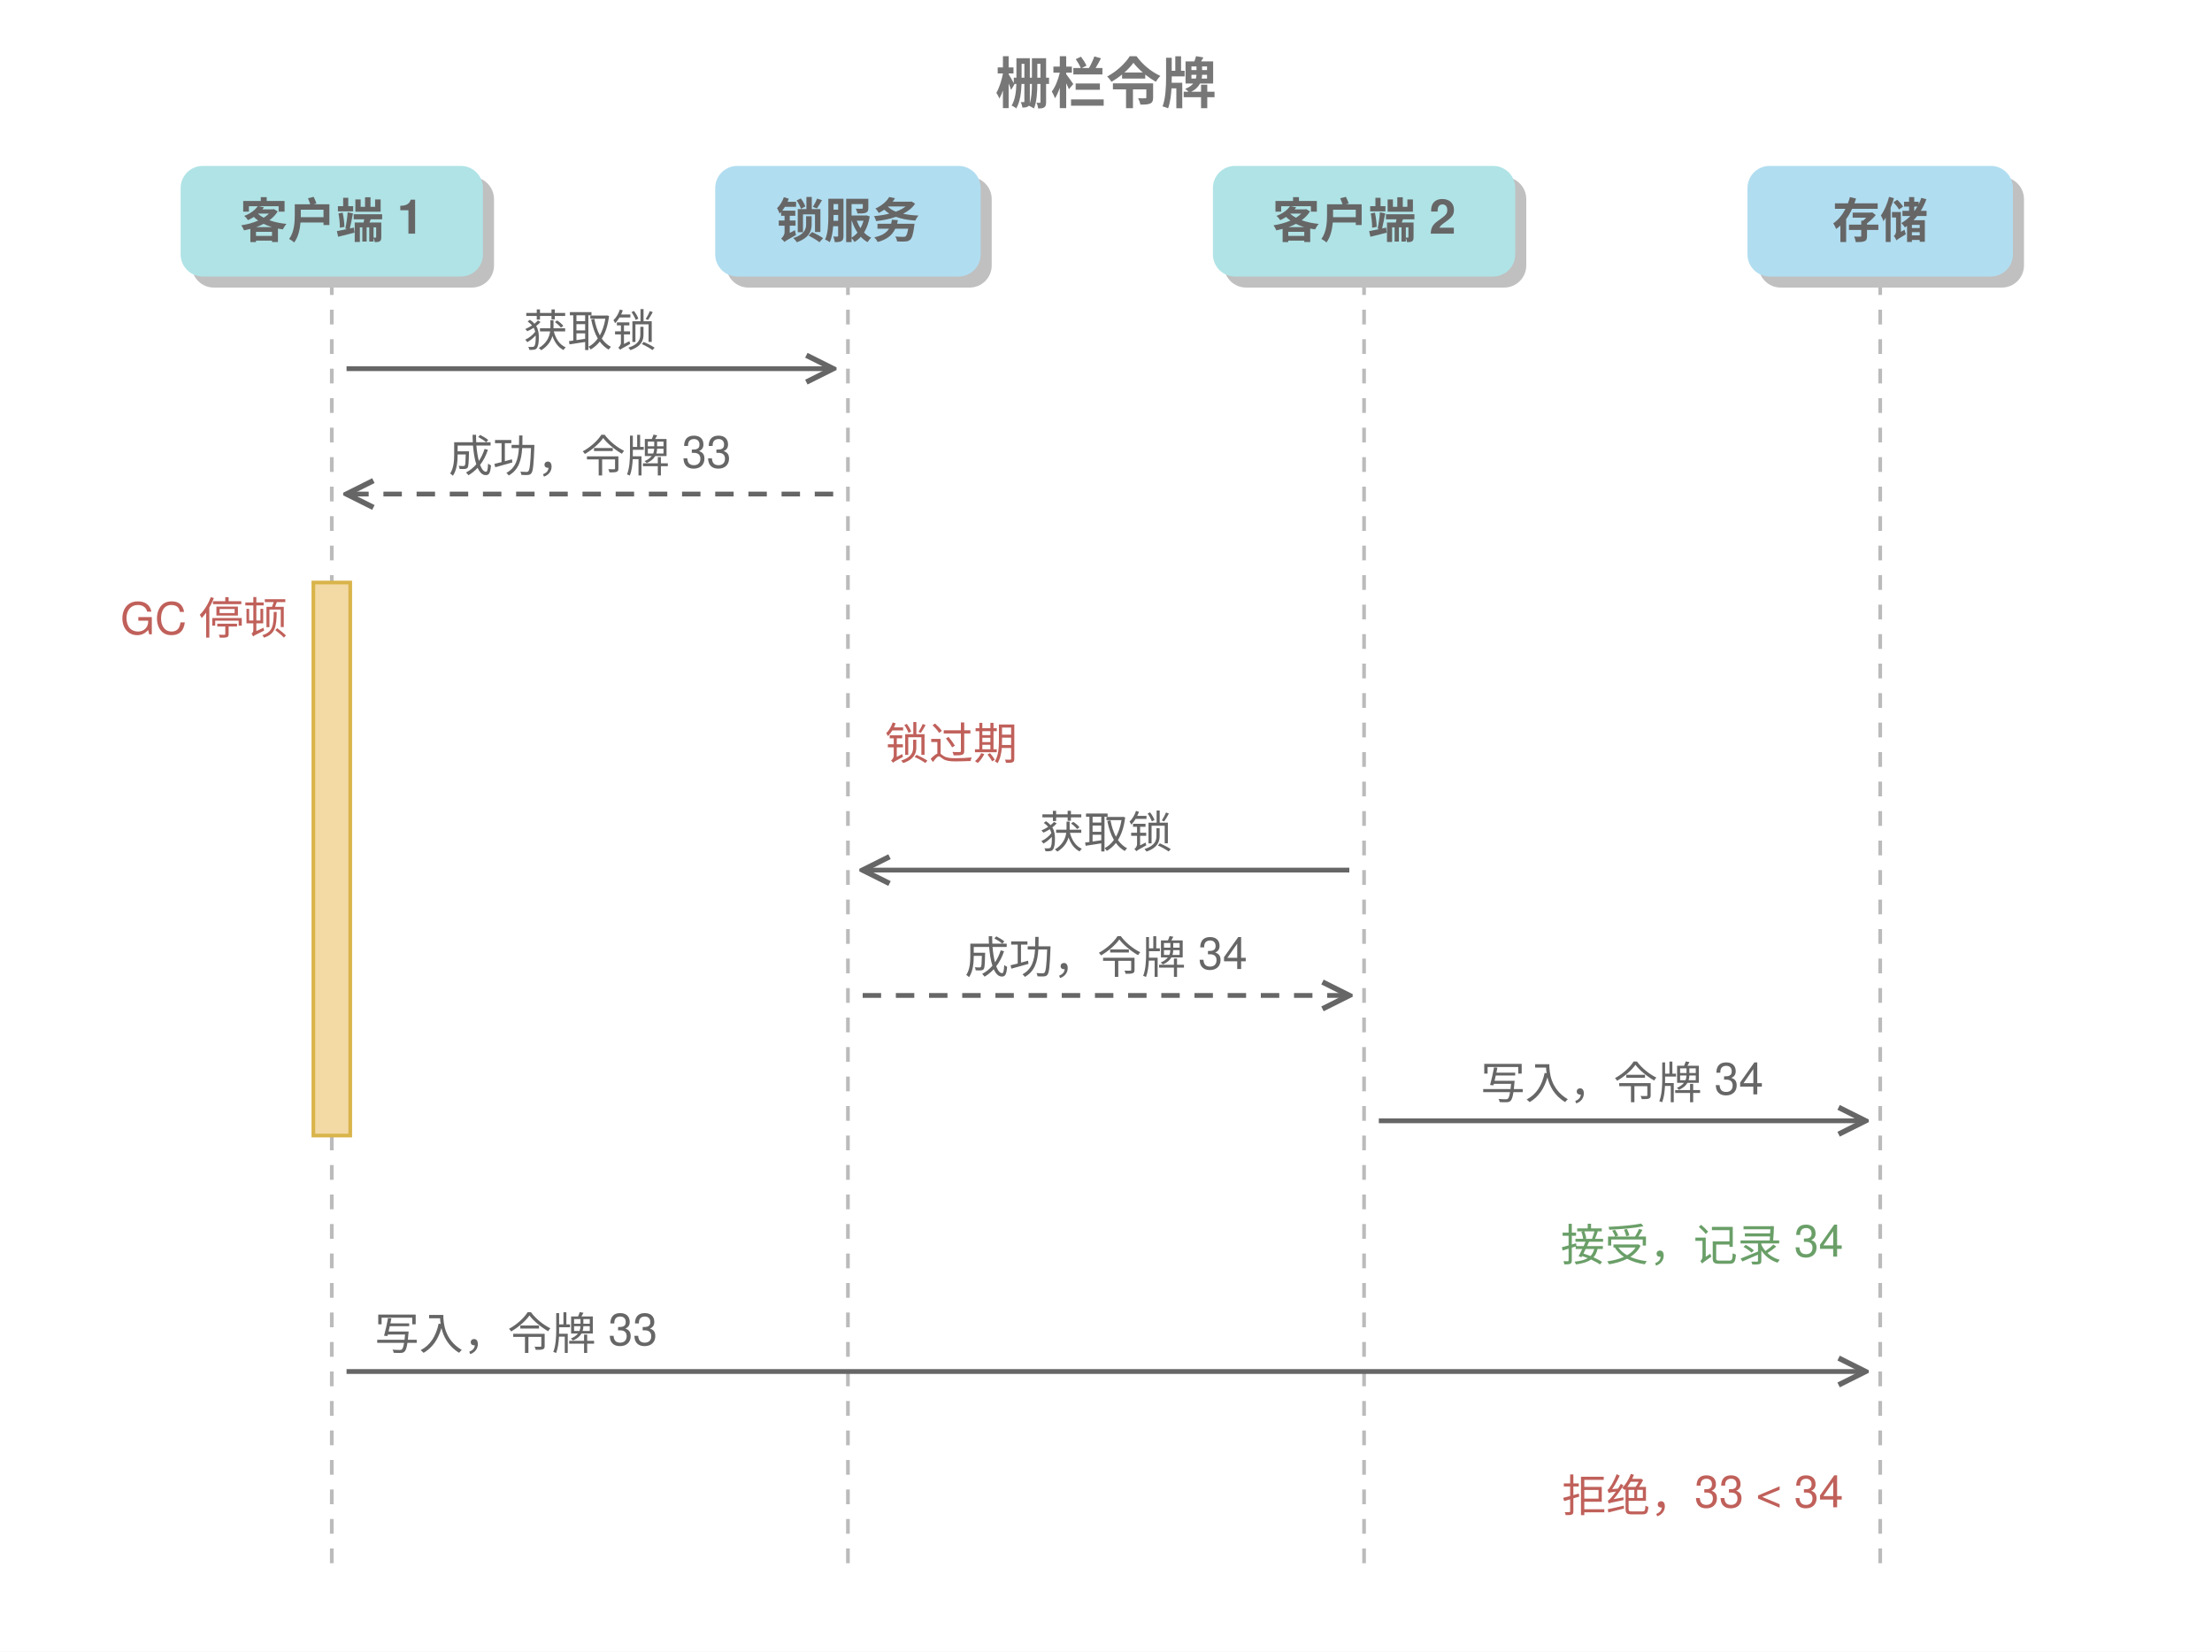
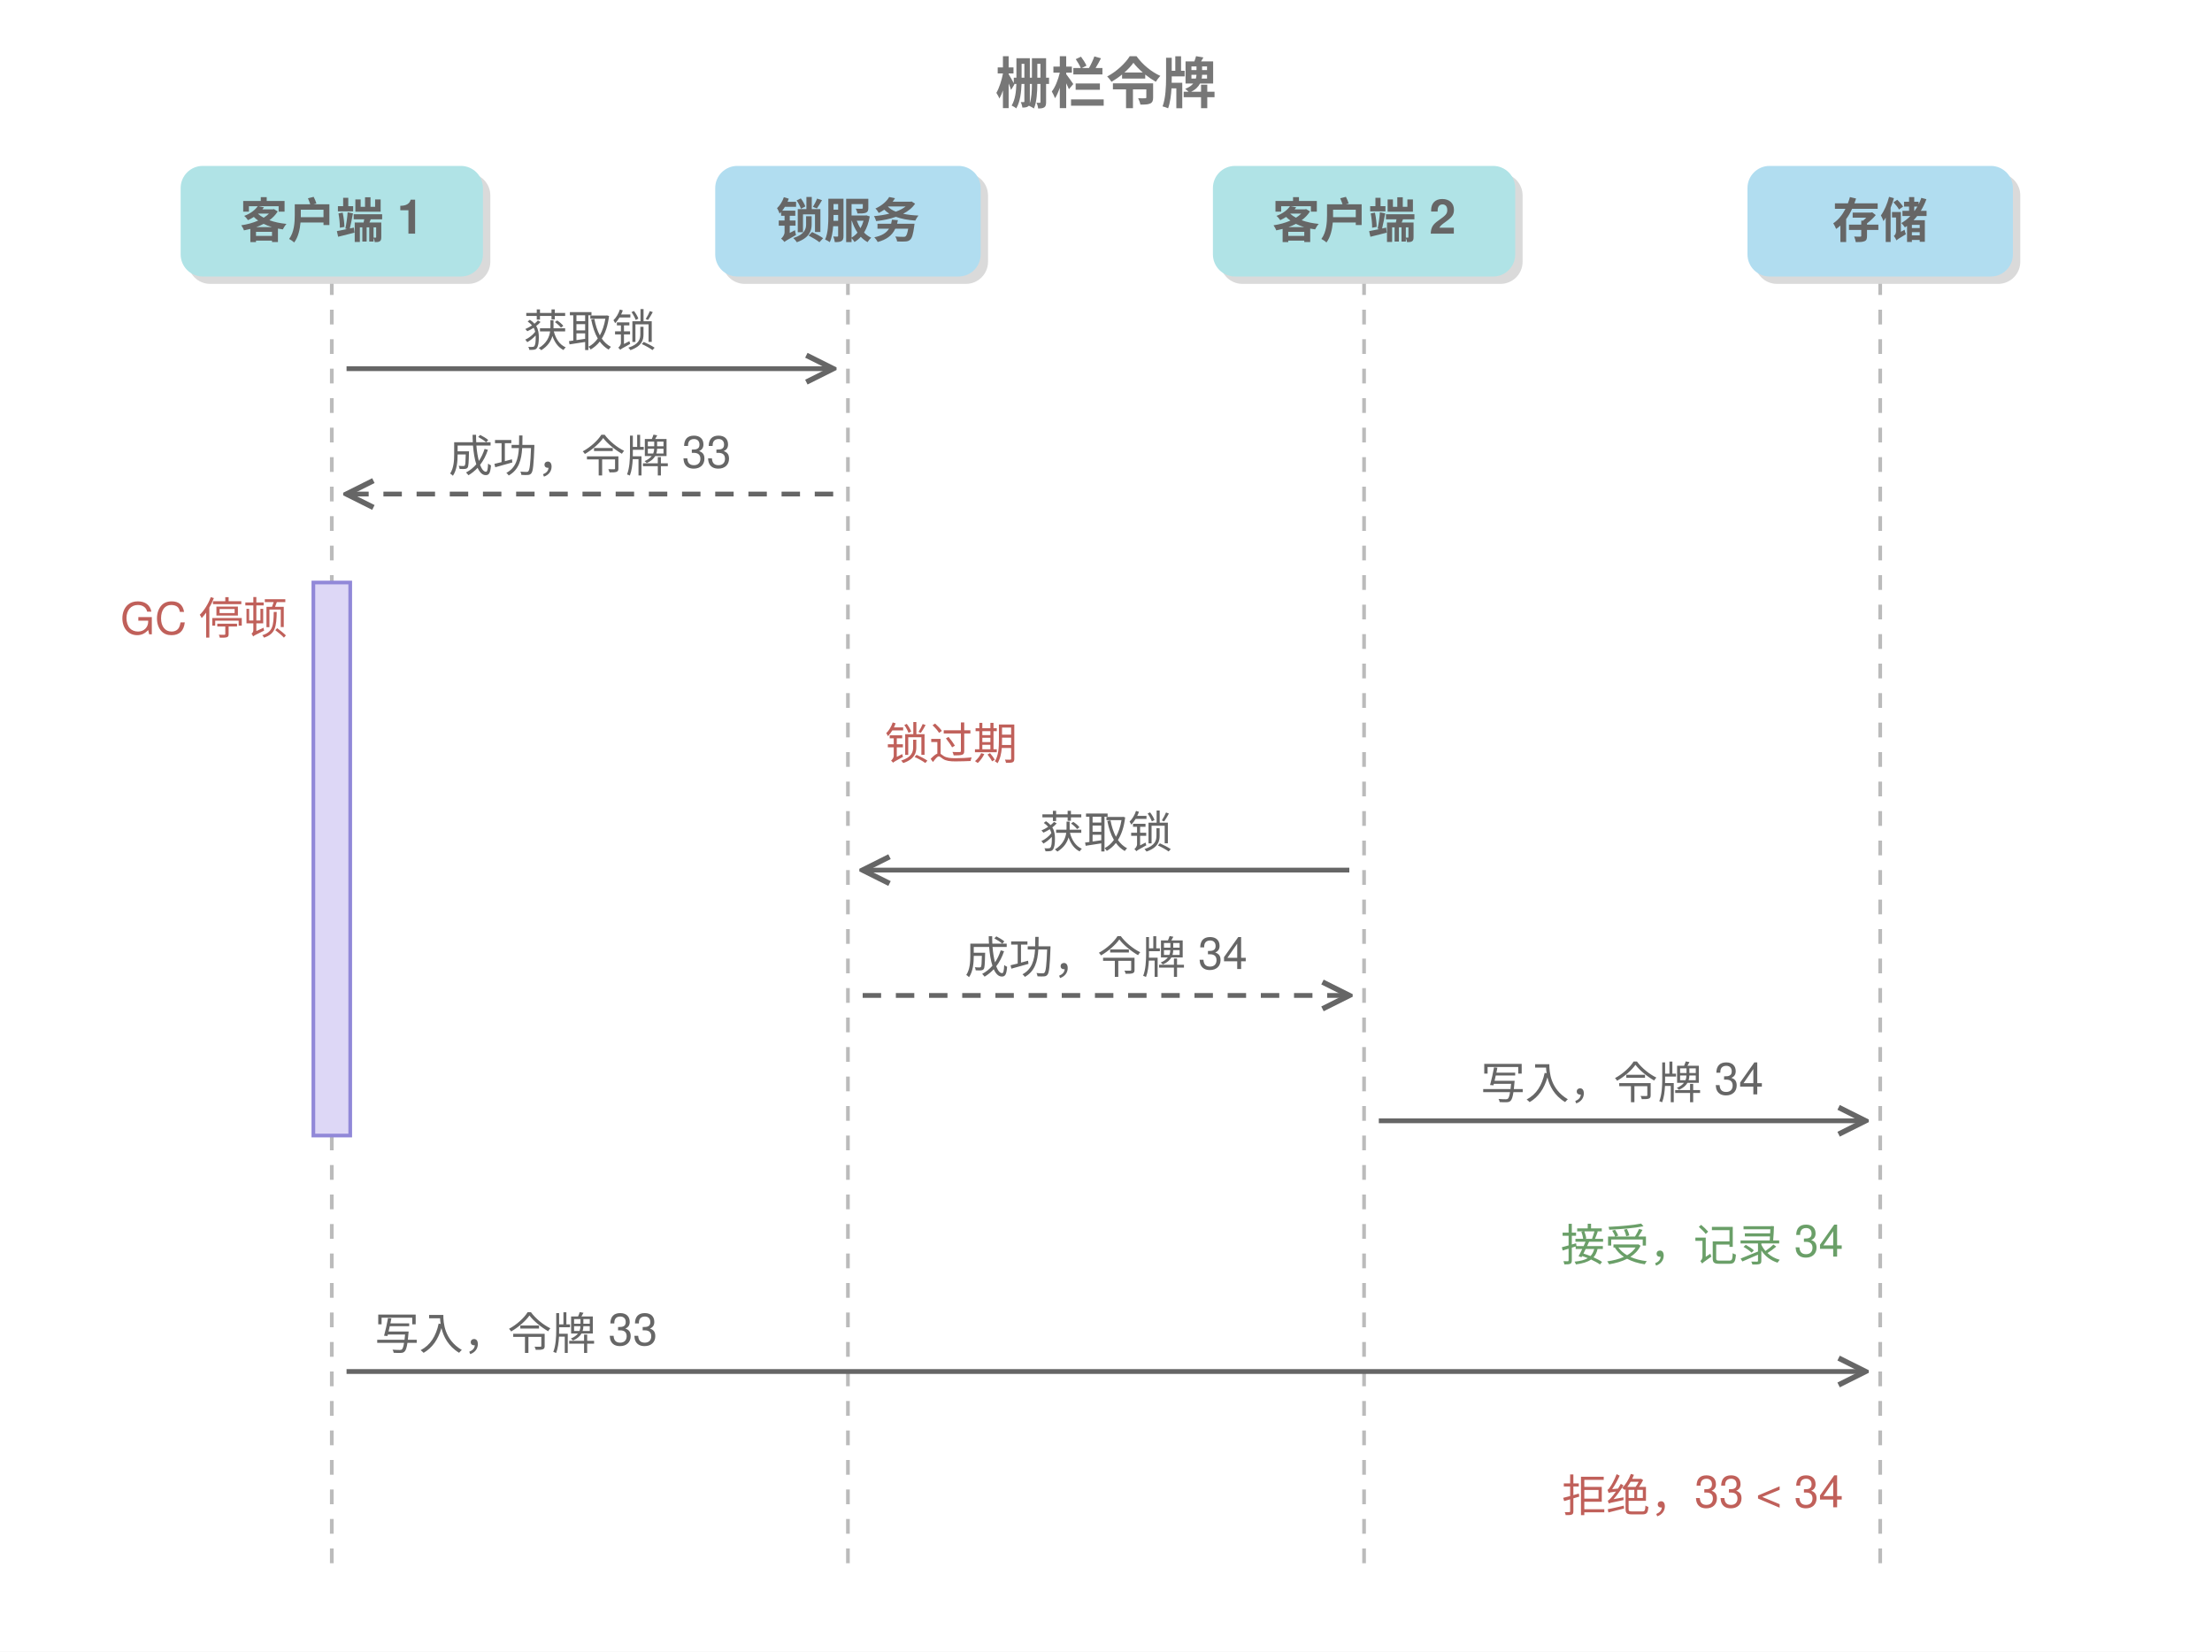
<svg xmlns="http://www.w3.org/2000/svg" width="600" height="448" viewBox="0 0 600 448">
  <style>
    text { font-family: "PingFang SC", "Microsoft YaHei", Helvetica, Arial, sans-serif; fill: #666; font-size: 13px; }
    .head { font-weight: bold; text-anchor: middle; }
    .msg { text-anchor: middle; font-size: 12px; }
    .note { font-size: 12px; fill: #C0605A; }
    .ok { fill: #6A9F68; }
    .title { font-weight: bold; font-size: 15px; fill: #777; text-anchor: middle; }
    .life { stroke: #BBB; stroke-width: 1; stroke-dasharray: 4 4; }
    .arrow { stroke: #666; stroke-width: 1.3; fill: none; marker-end: url(#a); }
    .reply { stroke-dasharray: 5 4; }
    .lost { stroke: #C0605A; marker-end: url(#x); }
-     .shadow { fill: #C0C0C0; }
+     .shadow { fill: #DADADA; }
  </style>
  <defs>
    <marker id="a" viewBox="0 0 10 10" refX="9" refY="5" markerWidth="7" markerHeight="7" orient="auto">
      <path d="M1,1 L9,5 L1,9" fill="none" stroke="#666" stroke-width="1.6" />
    </marker>
    <marker id="x" viewBox="0 0 10 10" refX="9" refY="5" markerWidth="7" markerHeight="7" orient="auto">
      <path d="M1,1 L9,5 L1,9" fill="none" stroke="#C0605A" stroke-width="1.6" />
    </marker>
  </defs>
  <rect width="100%" height="100%" fill="#FFFFFF" />
  <text x="300" y="28" class="title">栅栏令牌</text>
  <line x1="90" y1="76" x2="90" y2="428" class="life" />
  <line x1="230" y1="76" x2="230" y2="428" class="life" />
  <line x1="370" y1="76" x2="370" y2="428" class="life" />
  <line x1="510" y1="76" x2="510" y2="428" class="life" />
-   <rect x="52" y="48" width="82" height="30" rx="6" class="shadow" />
+   <rect x="51" y="47" width="82" height="30" rx="6" class="shadow" />
  <rect x="49" y="45" width="82" height="30" rx="6" fill="#B0E3E6" />
  <text x="90" y="64.5" class="head">客户端 1</text>
-   <rect x="197" y="48" width="72" height="30" rx="6" class="shadow" />
+   <rect x="196" y="47" width="72" height="30" rx="6" class="shadow" />
  <rect x="194" y="45" width="72" height="30" rx="6" fill="#B1DDF0" />
  <text x="230" y="64.5" class="head">锁服务</text>
-   <rect x="332" y="48" width="82" height="30" rx="6" class="shadow" />
+   <rect x="331" y="47" width="82" height="30" rx="6" class="shadow" />
  <rect x="329" y="45" width="82" height="30" rx="6" fill="#B0E3E6" />
  <text x="370" y="64.5" class="head">客户端 2</text>
-   <rect x="477" y="48" width="72" height="30" rx="6" class="shadow" />
+   <rect x="476" y="47" width="72" height="30" rx="6" class="shadow" />
  <rect x="474" y="45" width="72" height="30" rx="6" fill="#B1DDF0" />
  <text x="510" y="64.5" class="head">存储</text>
  <line x1="94" y1="100" x2="226" y2="100" class="arrow" />
  <text x="160" y="94" class="msg">获取锁</text>
  <line x1="226" y1="134" x2="94" y2="134" class="arrow reply" />
  <text x="160" y="128" class="msg">成功，令牌 33</text>
-   <rect x="85" y="158" width="10" height="150" fill="#F3D9A4" stroke="#D9B44A" />
+   <rect x="85" y="158" width="10" height="150" fill="#DDD7F6" stroke="#9188D8" />
  <text x="102" y="237" class="note" />
  <text x="78" y="172" class="note" text-anchor="end">GC 停顿</text>
  <text x="240" y="206" class="note" text-anchor="start">锁过期</text>
  <line x1="366" y1="236" x2="234" y2="236" class="arrow" />
  <text x="300" y="230" class="msg">获取锁</text>
  <line x1="234" y1="270" x2="366" y2="270" class="arrow reply" />
  <text x="300" y="264" class="msg">成功，令牌 34</text>
  <line x1="374" y1="304" x2="506" y2="304" class="arrow" />
  <text x="440" y="298" class="msg">写入，令牌 34</text>
  <text x="500" y="342" class="note ok" text-anchor="end">接受，记录 34</text>
  <line x1="94" y1="372" x2="506" y2="372" class="arrow" />
  <text x="140" y="366" class="msg">写入，令牌 33</text>
  <text x="500" y="410" class="note" text-anchor="end">拒绝，33 &lt; 34</text>
</svg>
